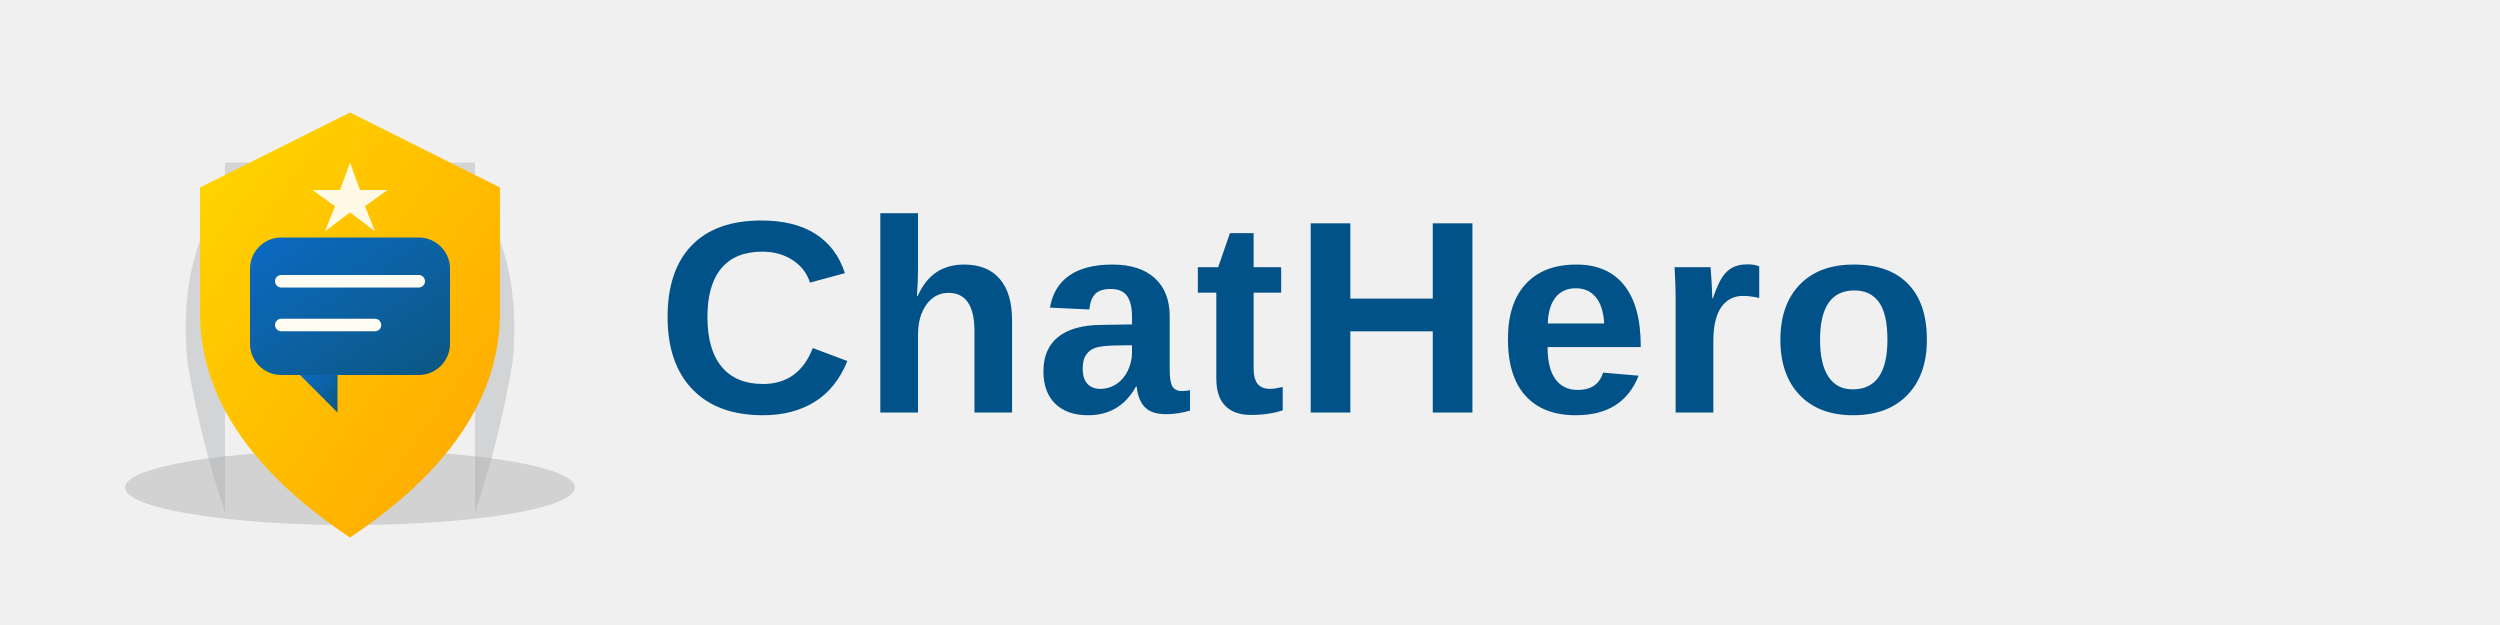
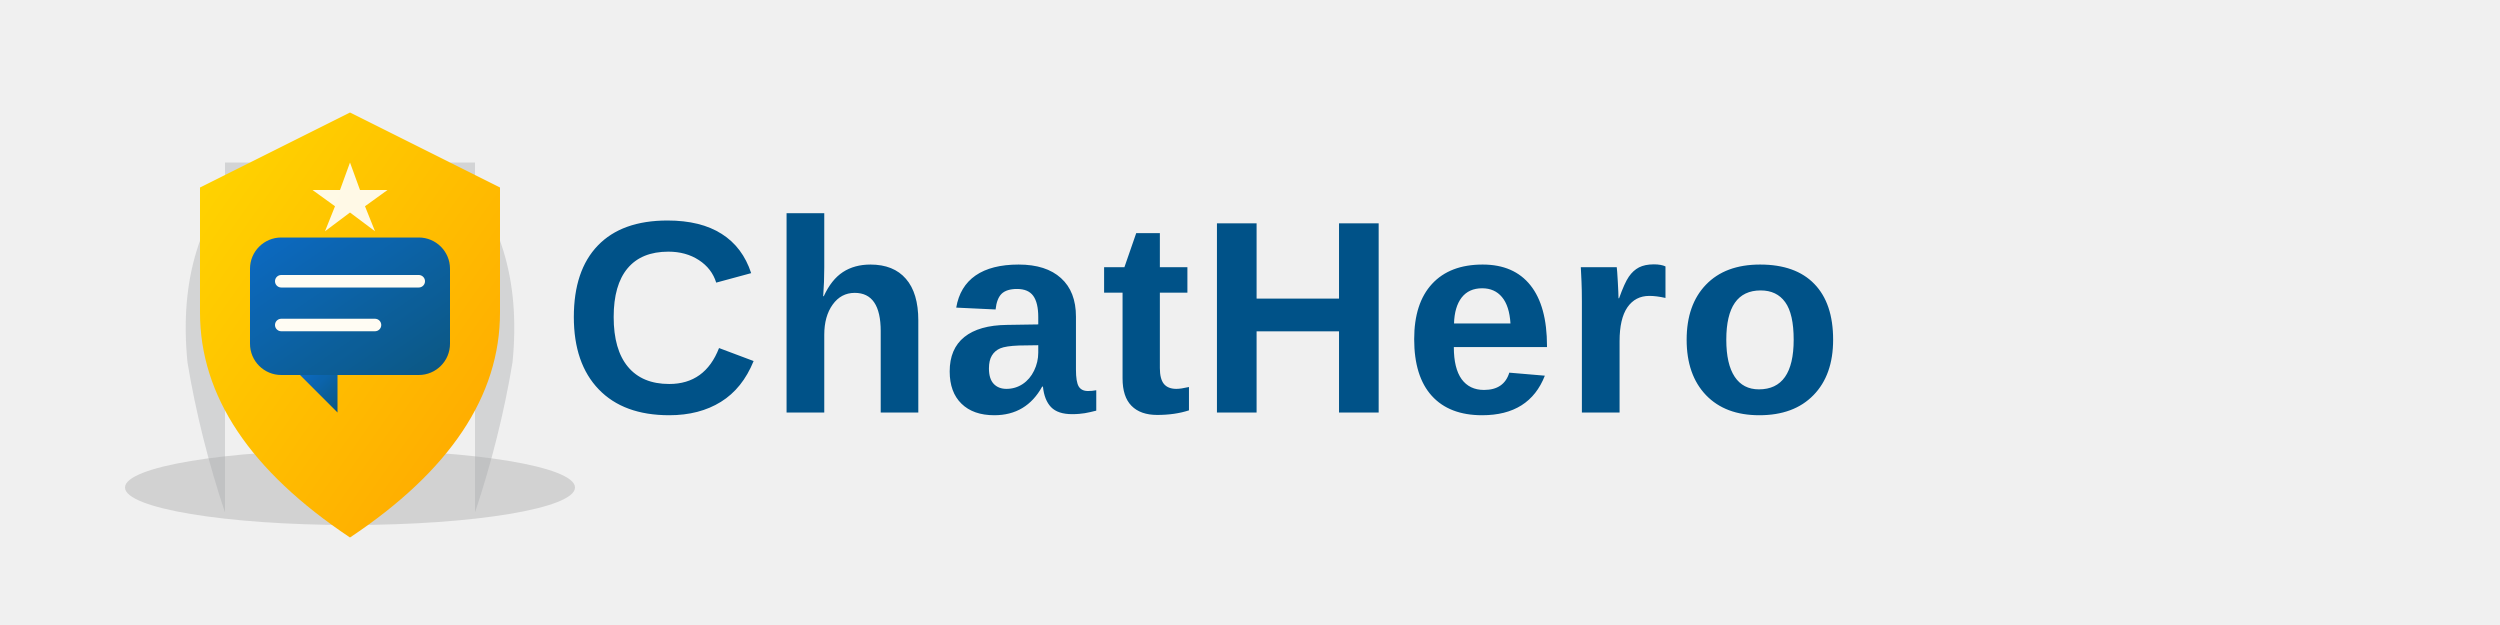
<svg xmlns="http://www.w3.org/2000/svg" width="400" height="100">
  <defs>
    <linearGradient id="gradient" x1="0%" y1="0%" x2="100%" y2="100%">
      <stop offset="0%" style="stop-color:#0066cc;stop-opacity:1" />
      <stop offset="100%" style="stop-color:#005288;stop-opacity:1" />
    </linearGradient>
    <linearGradient id="shieldGradient" x1="0%" y1="0%" x2="100%" y2="100%">
      <stop offset="0%" style="stop-color:#FFD700;stop-opacity:1" />
      <stop offset="100%" style="stop-color:#FFA500;stop-opacity:1" />
    </linearGradient>
  </defs>
  <g transform="translate(16, 10) scale(2)">
    <ellipse cx="20" cy="34" rx="18" ry="3" fill="#00000020" />
    <path d="M 12 8 Q 6 14, 7 24 Q 8 30, 10 36 L 10 8" fill="#A7A9AC" opacity="0.4" />
    <path d="M 28 8 Q 34 14, 33 24 Q 32 30, 30 36 L 30 8" fill="#A7A9AC" opacity="0.4" />
    <path d="M 20 4 L 32 10 L 32 20 Q 32 30, 20 38 Q 8 30, 8 20 L 8 10 Z" fill="url(#shieldGradient)" />
    <g opacity="0.95">
      <rect x="12" y="14" width="16" height="11" rx="2.5" fill="url(#gradient)" />
      <polygon points="16,25 19,28 19,25" fill="url(#gradient)" />
      <line x1="14.5" y1="17.5" x2="25.5" y2="17.5" stroke="white" stroke-width="1" stroke-linecap="round" />
      <line x1="14.5" y1="21" x2="22" y2="21" stroke="white" stroke-width="1" stroke-linecap="round" />
    </g>
    <path d="M 20 8 L 20.8 10.2 L 23 10.2 L 21.2 11.5 L 22 13.5 L 20 12 L 18 13.5 L 18.8 11.5 L 17 10.2 L 19.2 10.2 Z" fill="white" opacity="0.9" />
  </g>
-   <text x="105" y="66" font-family="'Segoe UI', Arial, sans-serif" font-size="44" font-weight="600" fill="#005288" letter-spacing="1">
+   <text x="90" y="66" font-family="'Segoe UI', Arial, sans-serif" font-size="44" font-weight="600" fill="#005288" letter-spacing="1">
    ChatHero
  </text>
</svg>
